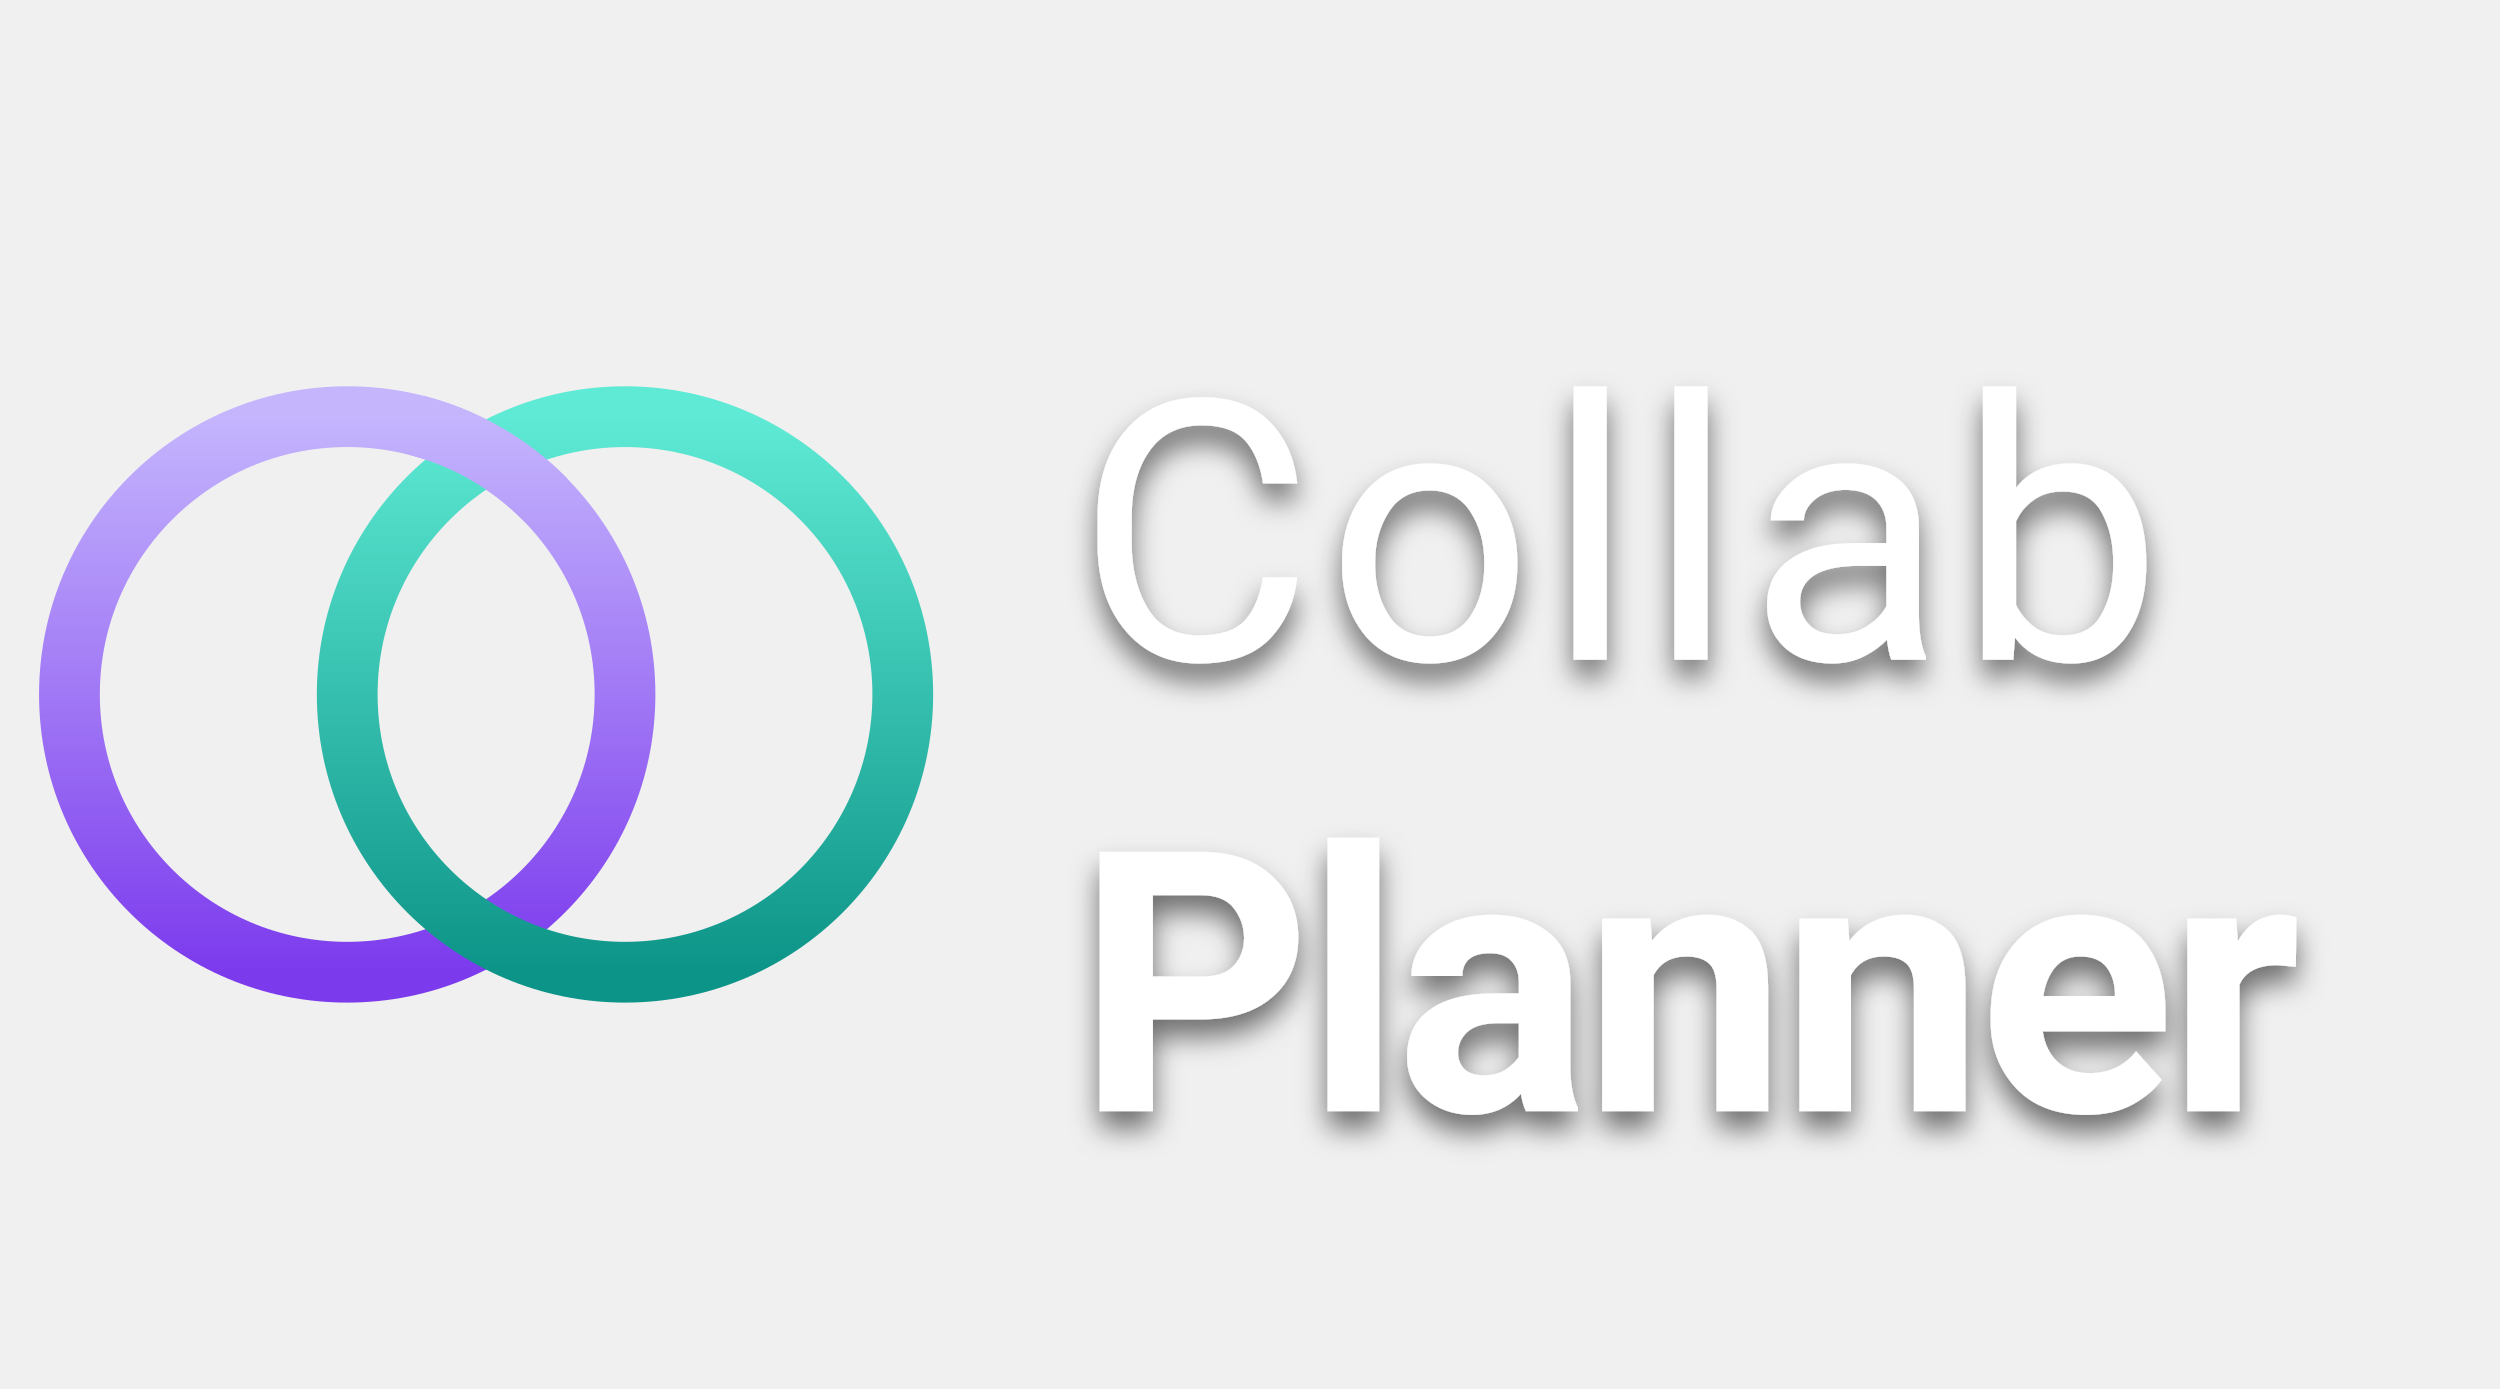
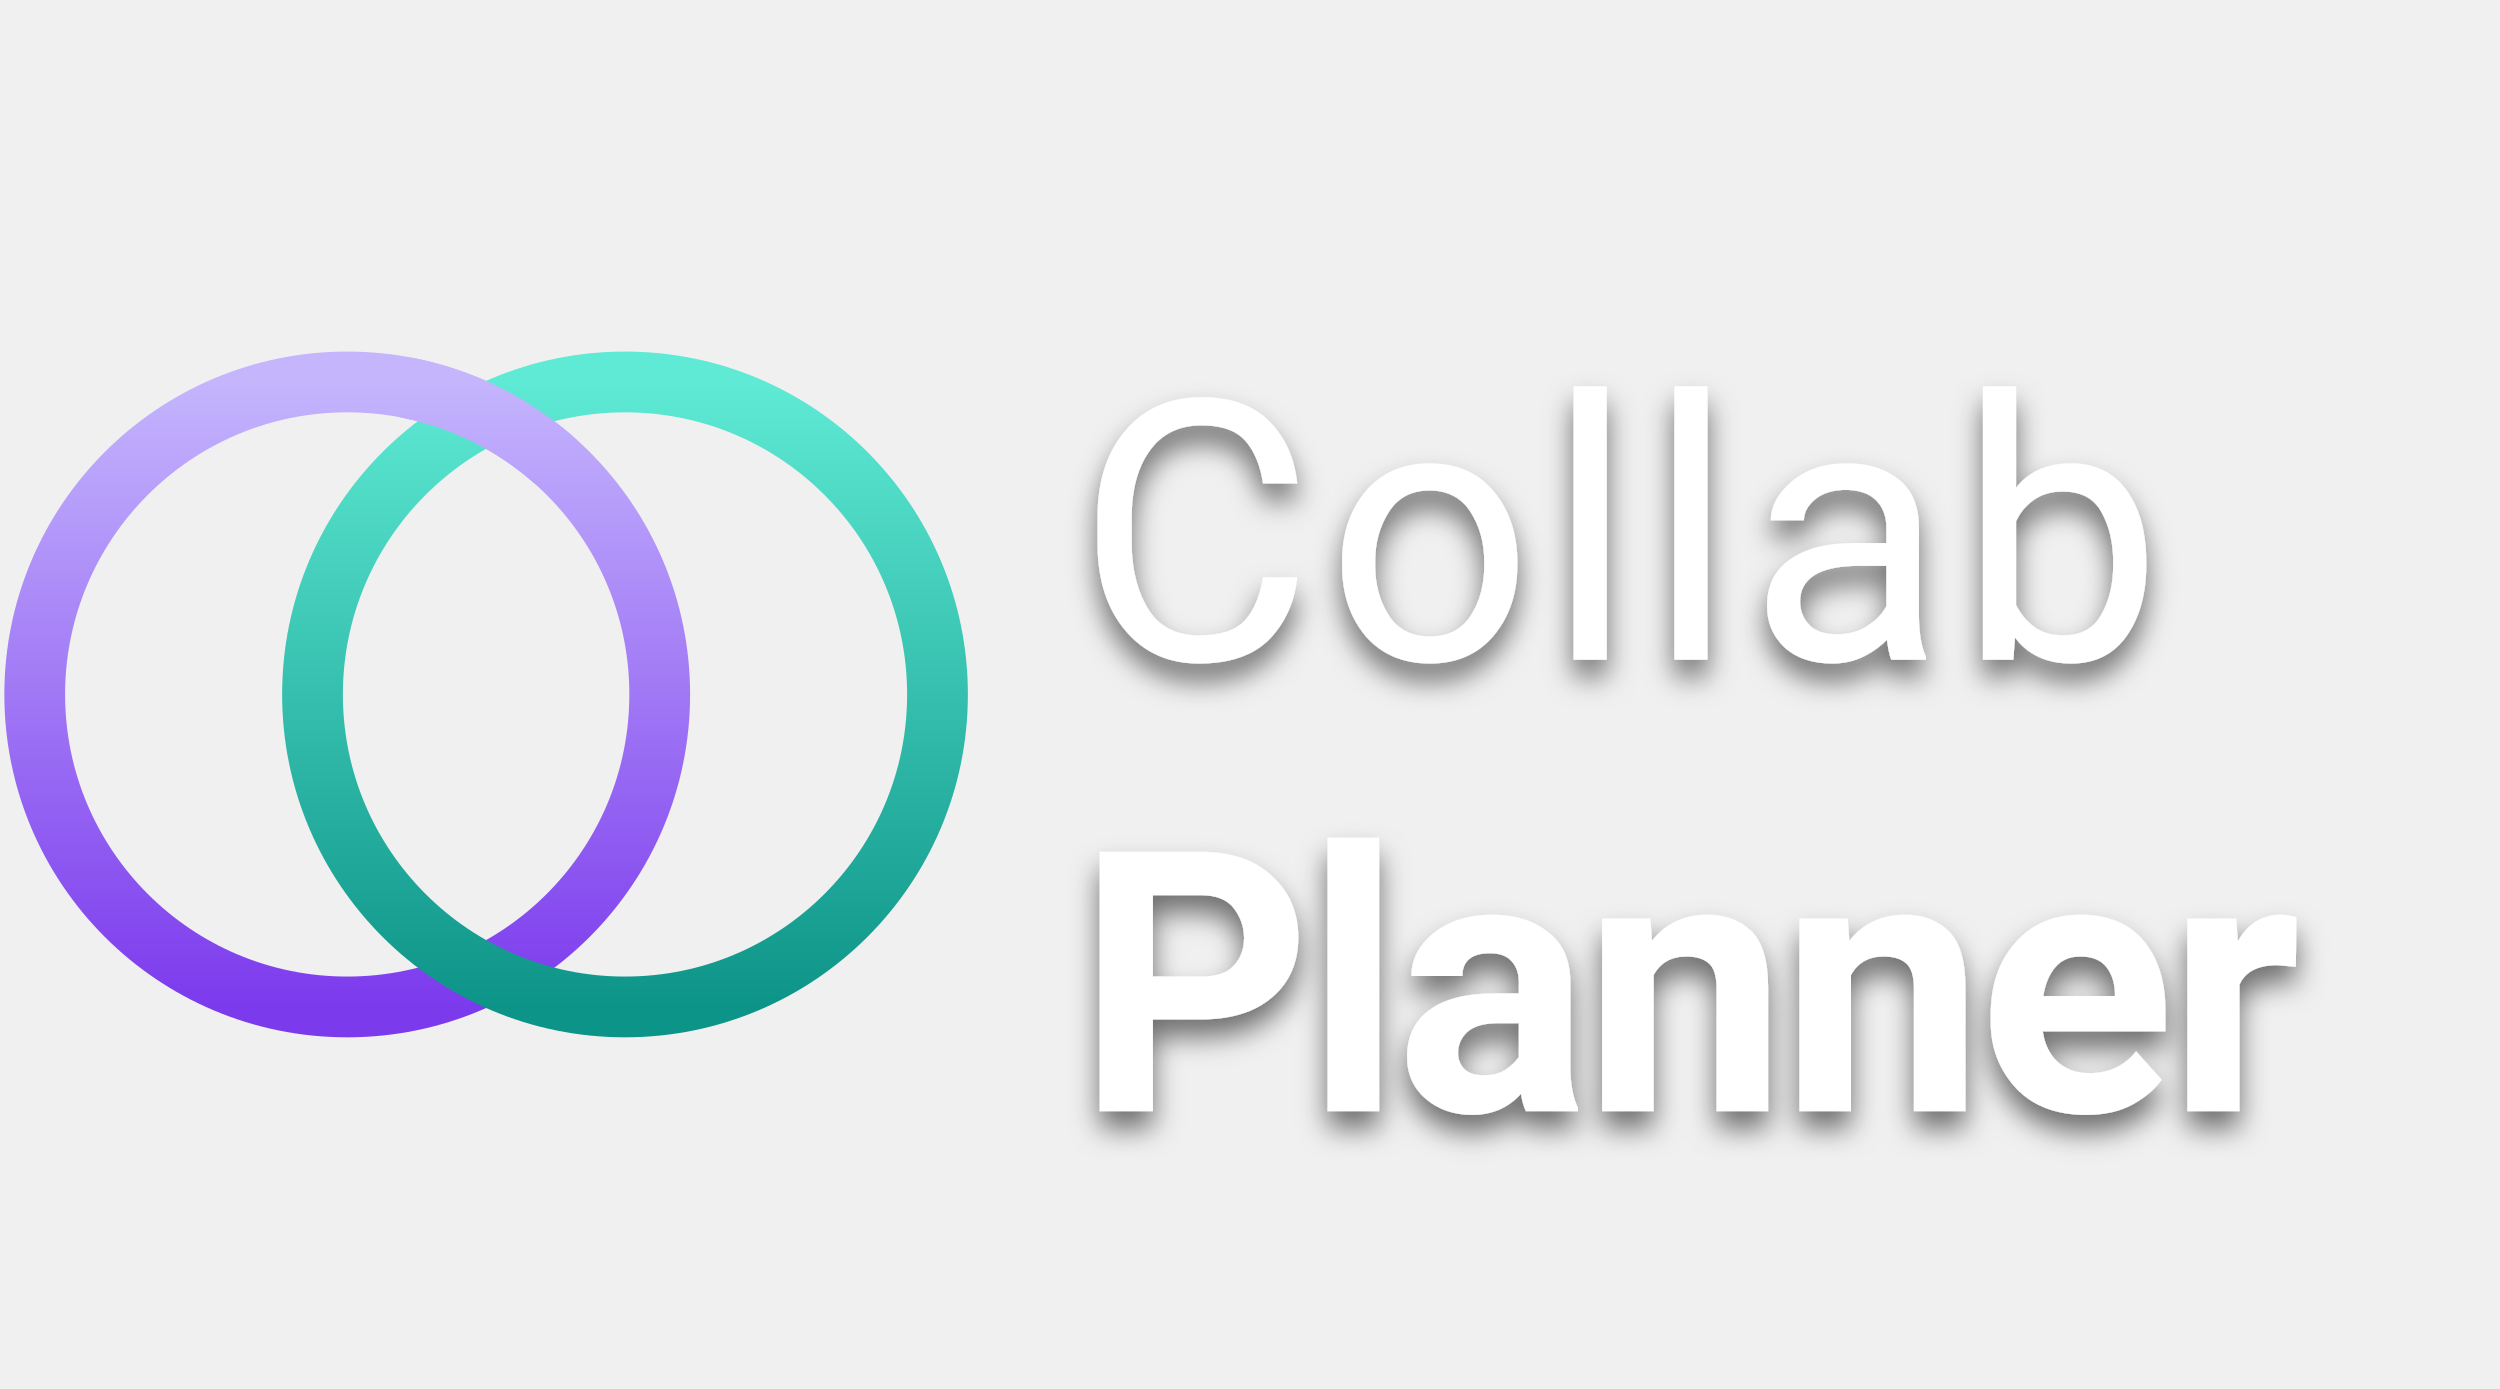
<svg xmlns="http://www.w3.org/2000/svg" viewBox="0 0 72 40" fill="none">
  <defs>
-     <linearGradient id="lg-purple" x1="0" y1="12" x2="0" y2="28" gradientUnits="userSpaceOnUse">
+     <linearGradient id="lg-purple" x1="0" y1="11" x2="0" y2="29" gradientUnits="userSpaceOnUse">
      <stop offset="0%" stop-color="#c4b5fd" />
      <stop offset="100%" stop-color="#7c3aed" />
    </linearGradient>
-     <linearGradient id="lg-teal" x1="0" y1="12" x2="0" y2="28" gradientUnits="userSpaceOnUse">
+     <linearGradient id="lg-teal" x1="0" y1="11" x2="0" y2="29" gradientUnits="userSpaceOnUse">
      <stop offset="0%" stop-color="#5eead4" />
      <stop offset="100%" stop-color="#0d9488" />
    </linearGradient>
    <filter id="text-shadow" x="-10%" y="-10%" width="120%" height="140%">
      <feDropShadow dx="0" dy="0.5" stdDeviation="0.4" flood-color="#000000" flood-opacity="0.55" />
    </filter>
  </defs>
  <g fill="none" stroke-width="1.75" stroke-linecap="round">
-     <circle cx="10" cy="20" r="8" stroke="url(#lg-purple)" />
-     <circle cx="18" cy="20" r="8" stroke="url(#lg-teal)" />
-     <path d="M 12.07 12.27 A 8 8 0 0 1 15.66 14.34" stroke="url(#lg-purple)" />
+     <circle cx="10" cy="20" r="9" stroke="url(#lg-purple)" />
+     <circle cx="18" cy="20" r="9" stroke="url(#lg-teal)" />
+     <path d="M 11.78 11.18 A 9 9 0 0 1 15.95 13.25" stroke="url(#lg-purple)" />
  </g>
  <g font-family="ui-sans-serif, system-ui, -apple-system, 'Segoe UI', Roboto, 'Helvetica Neue', Arial, sans-serif" fill="#ffffff" filter="url(#text-shadow)">
    <text x="31" y="19" font-size="10.5" font-weight="400" letter-spacing="0.35">Collab</text>
    <text x="31" y="32" font-size="10.5" font-weight="600" letter-spacing="-0.2">Planner</text>
  </g>
</svg>
